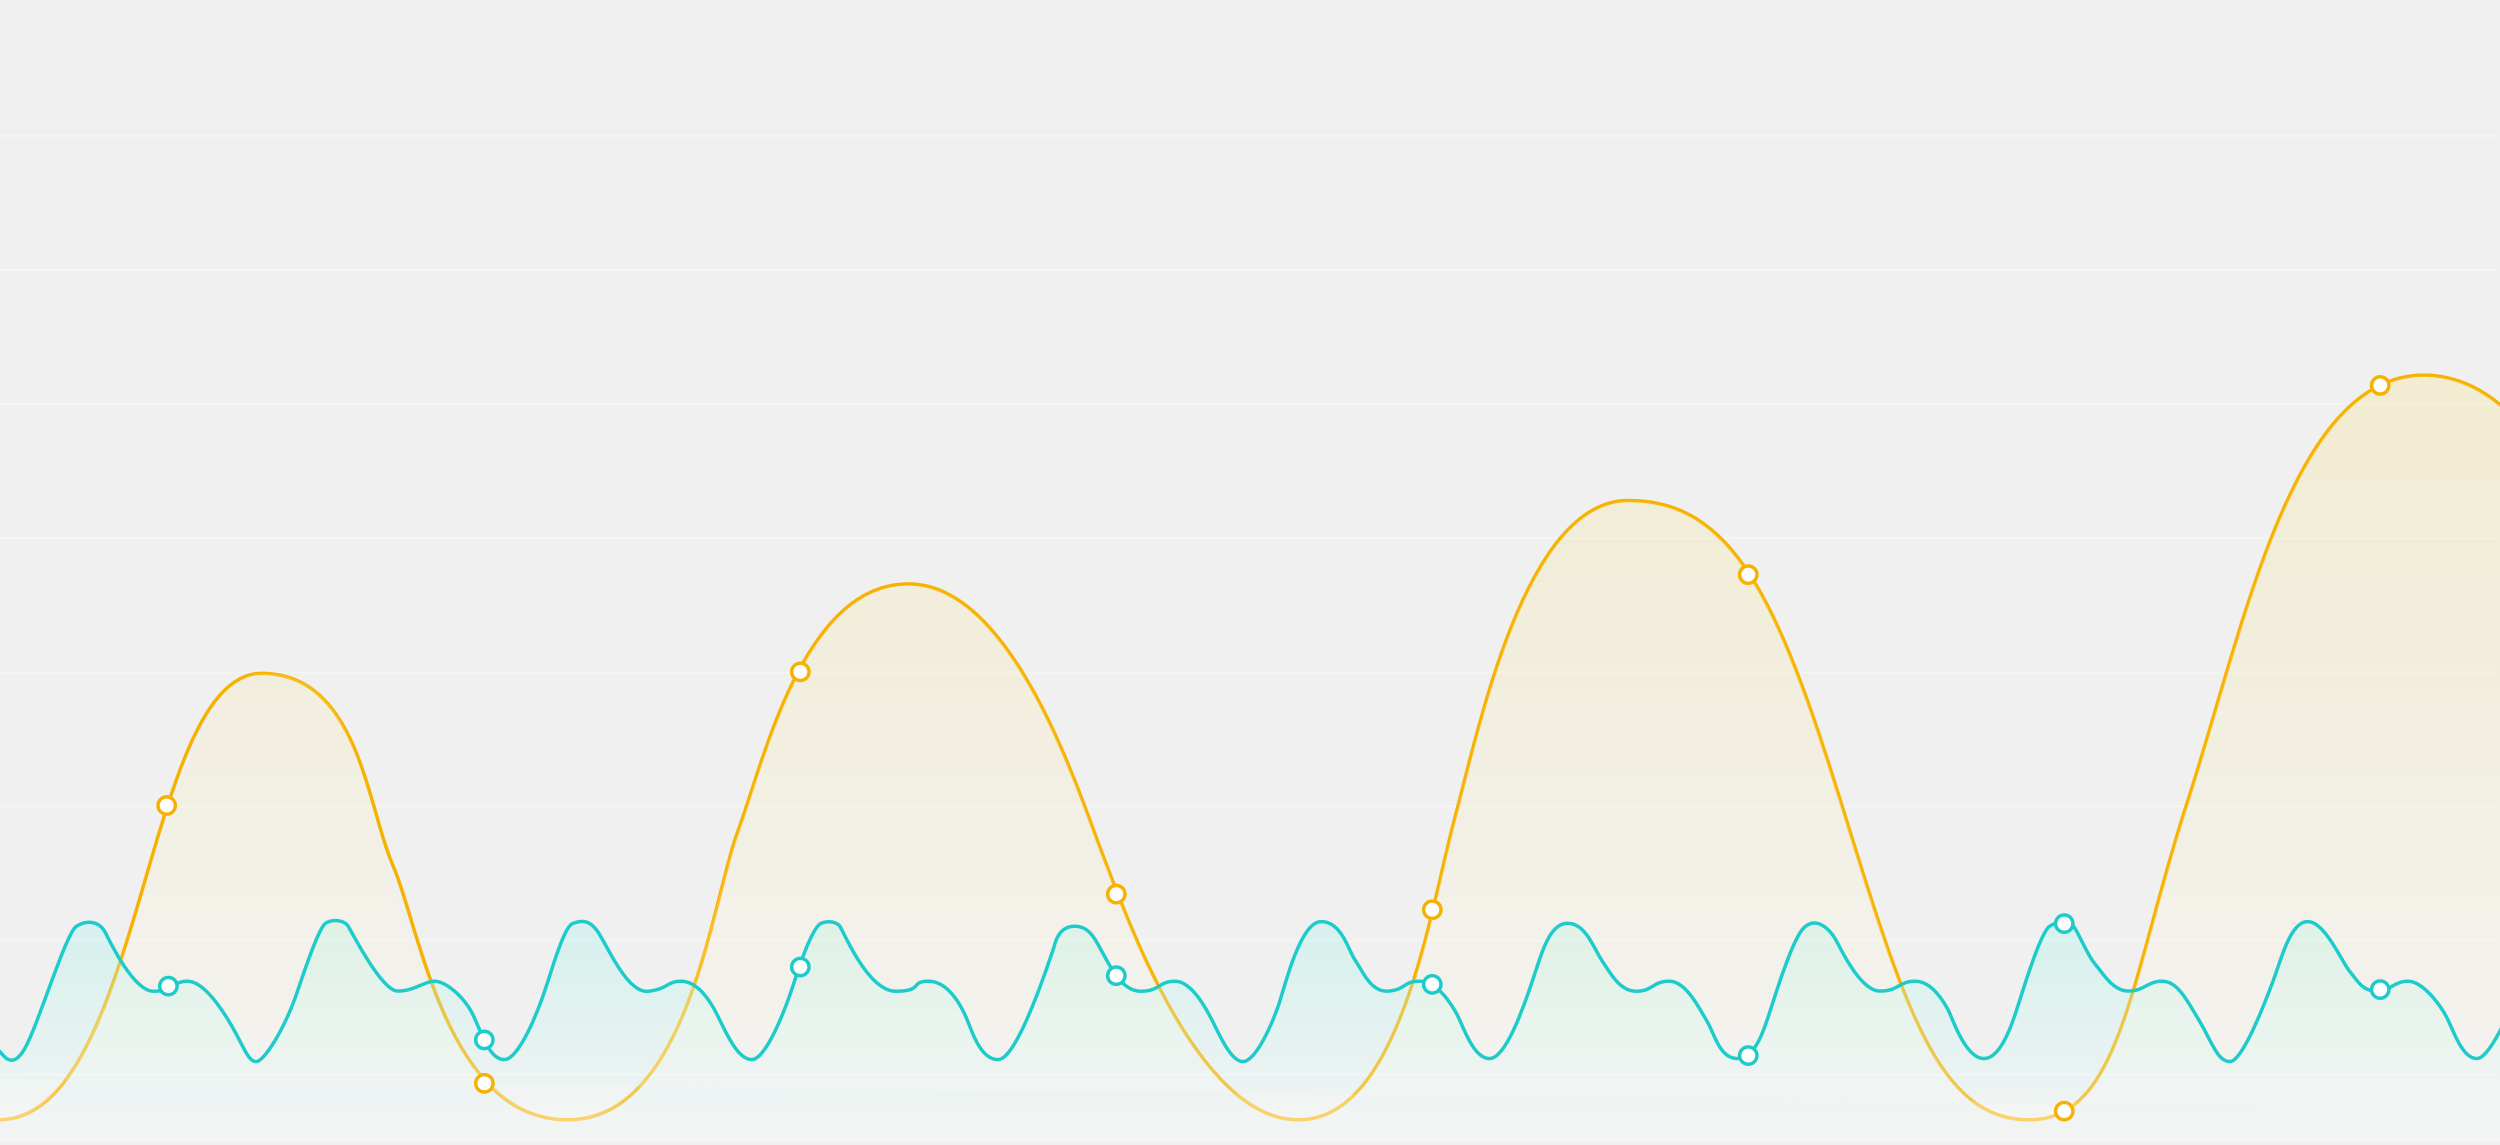
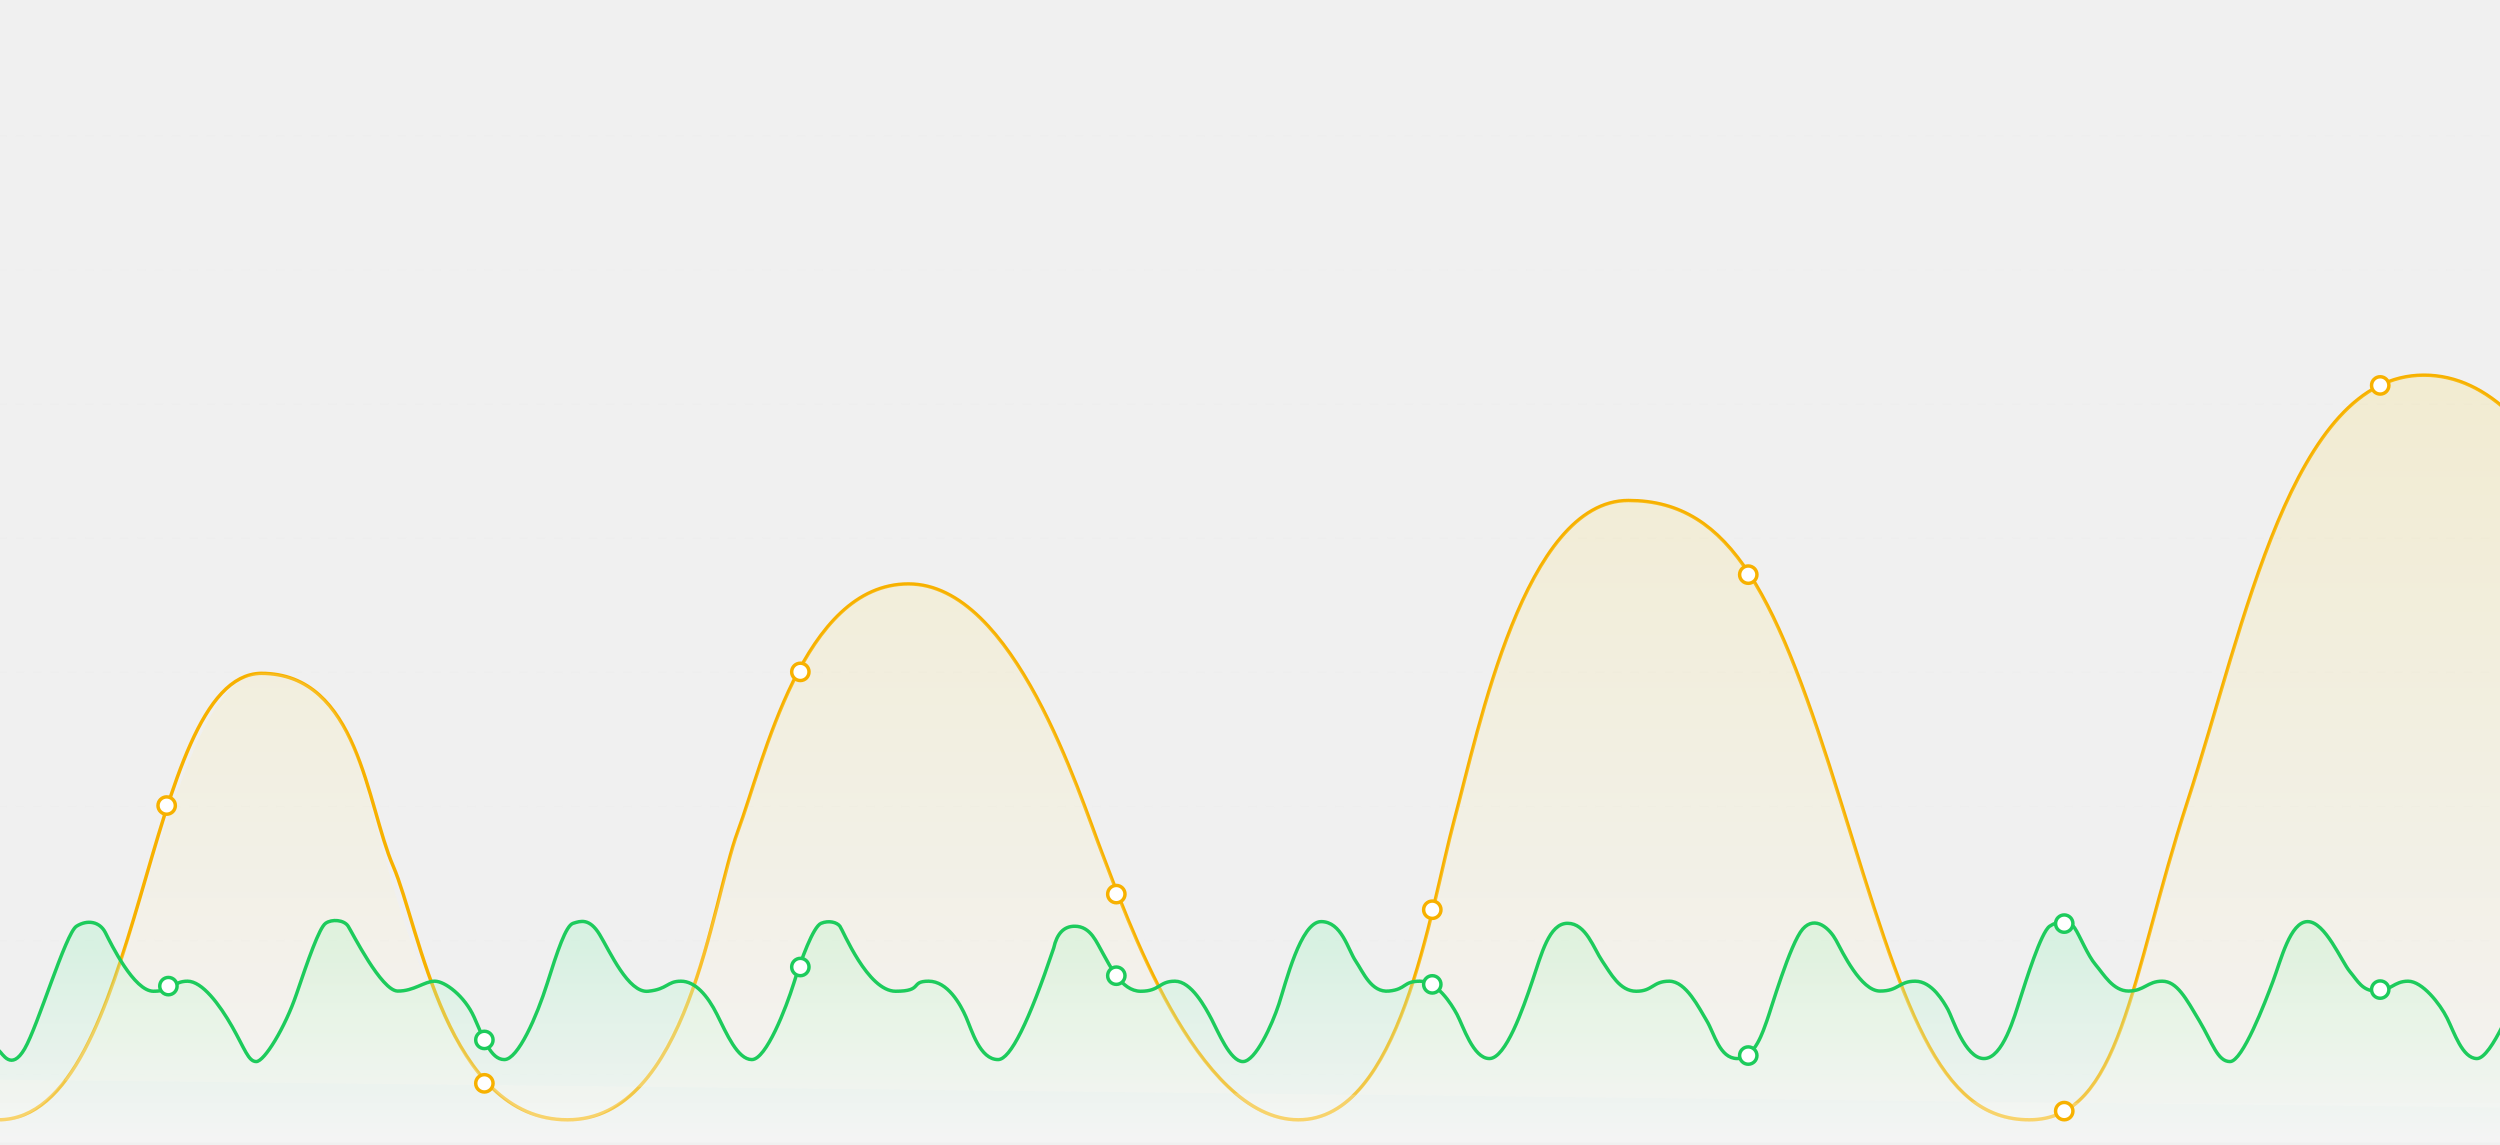
<svg xmlns="http://www.w3.org/2000/svg" class="ot-hero" viewBox="0 0 1440 659" version="1.1">
  <defs>
    <linearGradient x1="54.294%" y1="100%" x2="54.294%" y2="11.129%" id="linearGradient-1">
      <stop stop-color="#FFFFFF" offset="0%" />
-       <stop stop-color="#A0F4EA" stop-opacity="0.977" offset="100%" />
+       <stop stop-color="#A0F4C1" stop-opacity="0.977" offset="100%" />
    </linearGradient>
    <linearGradient x1="50%" y1="21.631%" x2="50%" y2="100%" id="linearGradient-2">
      <stop stop-color="#F7D74B" offset="0%" />
      <stop stop-color="#FFFFFF" offset="100%" />
    </linearGradient>
  </defs>
  <g id="Our-Technology" stroke="none" stroke-width="1" fill="none" fill-rule="evenodd">
    <g id="Desktop-HD" transform="translate(0, -128)" fill-rule="nonzero">
      <g id="header---gold-green" transform="translate(-11, 128)">
-         <g id="grid" stroke="#f5f5f5" stroke-linecap="square">
+         <g id="grid" stroke="#eee" stroke-dasharray="4,6" stroke-linecap="square">
          <path d="M0.5,78.25 L1448.5,78.25" id="Line-10-Copy-2" />
          <path d="M0.5,155.501 L1448.5,155.501" id="Line-10-Copy-3" />
          <path d="M0.5,232.752 L1448.5,232.752" id="Line-10-Copy-4" />
          <path d="M0.5,310.003 L1448.5,310.003" id="Line-10-Copy-5" />
          <path d="M0.5,387.254 L1448.5,387.254" id="Line-10-Copy-6" />
          <path d="M0.5,464.505 L1448.5,464.505" id="Line-10-Copy-7" />
          <path d="M0.5,541.756 L1448.5,541.756" id="Line-10-Copy-7" />
          <path d="M0.5,619.007 L1448.5,619.007" id="Line-10-Copy-7" />
        </g>
        <g id="respiration-graph" transform="translate(10, 51)" stroke="#F7B100" stroke-width="2">
          <path d="M0,594 C84.216,594 83.15,338.026 151.393,336.841 C207.561,336.841 212.21,412.74 227.461,447.847 C242.712,482.954 258.376,594 327.87,594 C397.365,594 410.873,468.552 425.973,427.93 C441.074,387.308 463.405,285.341 524.278,285.341 C585.15,285.341 622.723,406.868 635.9,440.693 C649.078,474.518 690.061,594 748.878,594 C807.696,594 824.488,474.104 838.723,421.173 C852.959,368.241 879.246,237.279 938.955,237.279 C998.664,237.279 1024.885,293.329 1061.252,410.729 C1097.619,528.129 1116.921,594 1169.886,594 C1222.852,594 1228.006,512.471 1261.011,410.729 C1294.016,308.987 1321.152,165.095 1397.128,165.095 C1473.105,165.095 1514.335,301.954 1536.9,410.729 C1559.465,519.504 1605.684,594 1655.832,594 C1705.981,594 1734.707,488.505 1758.149,395.206 C1781.59,301.907 1825.491,3.99930298e-15 1945.508,0 C2065.524,0 2101.173,193.974 2120.928,285.341 C2134.098,346.252 2154.789,400.421 2183,447.847" class="respiration-line" />
        </g>
        <g id="gradients" transform="translate(9, 51)">
          <path d="M1.348,554.109 C3.49,555.789 8.47,566.326 16.17,553.145 C23.871,539.963 39.832,486.425 46.05,482.511 C52.269,478.596 59.404,479.676 62.715,486.229 C66.027,492.781 79.207,519.962 90.422,519.962 C101.638,519.962 101.604,514.173 110.008,514.173 C118.412,514.173 128.42,527.537 135.706,540.341 C142.992,553.145 145.052,560.464 149.613,560.464 C154.175,560.464 166.148,541.083 172.806,521.498 C179.465,501.914 185.898,483.398 189.533,480.822 C193.169,478.246 200.195,478.792 202.554,482.511 C204.914,486.229 221.741,519.734 231.051,519.848 C240.362,519.962 246.505,514.173 252.42,514.173 C258.336,514.173 269.661,522.776 275.097,534.908 C280.532,547.04 284.611,559.318 292.493,559.318 C300.375,559.318 311.252,534.28 317.17,515.536 C323.088,496.792 327.934,482.13 332.12,480.822 C336.307,479.513 341.505,477.607 347.403,487.326 C353.302,497.044 363.947,521.131 375.318,519.962 C386.688,518.792 386.123,514.173 394.234,514.173 C402.345,514.173 409.527,522.35 415.034,533.398 C420.54,544.445 426.889,559.318 435.074,559.318 C443.259,559.318 454.838,529.462 459.163,515.536 C463.487,501.609 470.482,482.65 474.962,480.822 C479.442,478.994 484.043,480.203 485.796,482.511 C487.549,484.818 501.79,519.962 517.896,519.962 C534.003,519.962 525.961,514.173 536.865,514.173 C547.768,514.173 555.159,527.345 558.467,534.908 C561.775,542.471 566.426,559.318 576.899,559.318 C583.882,559.318 594.56,537.906 608.933,495.08 C610.775,486.7 614.808,482.511 621.031,482.511 C630.365,482.511 633.614,491.893 637.387,498.338 C641.159,504.782 647.853,519.962 659.04,519.962 C670.227,519.962 669.386,514.173 678.793,514.173 C688.201,514.173 696.284,529.278 699.929,536.193 C703.573,543.109 710.625,560.464 717.898,560.464 C725.171,560.464 734.728,539.223 738.633,527.379 C742.538,515.536 751.169,479.852 762.973,479.852 C774.776,479.852 778.428,495.974 782.861,502.554 C787.294,509.135 791.879,520.873 802.047,519.848 C812.215,518.823 810.067,514.173 819.842,514.173 C829.616,514.173 837.832,526.927 841.29,533.398 C844.748,539.868 850.549,558.727 859.898,558.727 C869.248,558.727 879.248,530.008 884.594,514.173 C889.941,498.338 894.309,480.822 904.924,480.822 C915.54,480.822 920.029,495.483 924.883,502.554 C929.737,509.626 934.934,519.962 944.496,519.962 C954.058,519.962 953.895,514.173 963.508,514.173 C973.121,514.173 980.654,529.647 985.079,536.949 C989.503,544.25 992.427,558.727 1002.714,558.727 C1013.001,558.727 1017.758,542.122 1019.721,536.949 C1021.684,531.776 1033.111,492.318 1040.385,484.107 C1047.659,475.896 1056.048,484.086 1059.594,490.646 C1063.139,497.206 1073.928,519.848 1084.853,519.848 C1095.777,519.848 1095.537,514.173 1105.181,514.173 C1114.825,514.173 1121.568,526.133 1124.035,530.52 C1126.502,534.908 1133.866,558.727 1144.738,558.727 C1155.611,558.727 1162.378,534.336 1165.633,524.254 C1168.887,514.173 1177.617,485.934 1182.589,482.511 C1187.561,479.087 1194.03,479.091 1197.029,483.557 C1200.028,488.023 1204.507,499.38 1209.104,504.75 C1213.7,510.12 1219.133,519.848 1228.074,519.848 C1237.014,519.848 1238.957,514.173 1247.421,514.173 C1255.885,514.173 1261.159,524.071 1268.794,536.949 C1276.428,549.826 1279.308,560.464 1286.482,560.464 C1293.655,560.464 1306.662,526.439 1311.258,514.173 C1315.855,501.906 1321.185,479.852 1331.22,479.852 C1341.255,479.852 1350.814,503.02 1355.493,508.596 C1360.171,514.173 1362.711,519.848 1370.856,519.848 C1379.001,519.848 1380.894,514.173 1389.066,514.173 C1397.238,514.173 1407.443,527.257 1411.524,535.415 C1415.604,543.573 1420.35,558.727 1428.727,558.727 C1437.104,558.727 1451.283,523.043 1454.417,514.173 C1457.551,505.303 1463.287,485.289 1468.63,481.327 C1473.973,477.364 1478.814,480.914 1479.813,482.511 C1480.813,484.107 1500.725,519.962 1512.331,519.962 C1523.938,519.962 1521.126,514.173 1530.621,514.173 C1540.117,514.173 1547.782,527.355 1552.285,535.415 C1556.789,543.475 1563.204,559.318 1571.707,559.318 C1580.209,559.318 1590.5,529.367 1595.306,515.536 C1600.112,501.704 1605.083,484.839 1610.097,481.824 C1615.11,478.809 1620.903,480.362 1623.105,483.557 C1625.306,486.752 1641.993,519.848 1654.027,519.848 C1666.06,519.848 1665.557,514.173 1673.285,514.173 C1681.013,514.173 1689.621,522.635 1695.45,535.415 C1701.278,548.195 1703.606,558.727 1713.338,558.727 C1723.069,558.727 1728.154,533.265 1735.995,514.173 C1743.835,495.08 1744.351,485.659 1750.347,481.327 C1756.343,476.994 1760.874,479.541 1763.124,481.824 C1765.374,484.107 1782.787,519.718 1795.215,519.718 C1807.642,519.718 1805.664,514.173 1814.174,514.173 C1822.684,514.173 1829.835,528.492 1836.666,538.931 C1843.497,549.371 1848.698,560.464 1853.867,560.464 C1859.037,560.464 1874.139,529.624 1880.484,507.377 C1886.83,485.131 1893.525,481.792 1895.55,480.822 C1897.575,479.852 1903.581,479.131 1906.897,484.107 C1910.213,489.083 1925.905,519.962 1938.383,519.962 C1950.861,519.962 1947.189,514.764 1955.8,514.764 C1964.412,514.764 1974.514,528.302 1978.936,536.949 C1983.357,545.595 1987.422,558.727 1996.494,558.727 C2005.566,558.727 2014.728,532.326 2019.342,517.44 C2023.955,502.554 2030.377,488.259 2033.447,483.557 C2036.516,478.856 2045.005,479.13 2047.626,483.557 C2050.248,487.985 2056.582,496.563 2062.337,504.75 C2068.091,512.937 2070.624,519.848 2080.79,519.848 C2090.955,519.848 2088.867,514.764 2097.346,514.764 C2105.825,514.764 2110.137,520.526 2119.71,536.193 C2129.283,551.86 2130.406,556.287 2135.557,556.287 C2138.991,556.287 2138.991,573.197 2135.557,607.018 L1.348,607.018 C-0.081,570.626 -0.081,552.99 1.348,554.109 Z" class="heart-gradient" fill-opacity="0.3" fill="url(#linearGradient-1)" />
          <path d="M1.163,595.135 C79.108,595.135 93.426,337.686 153.214,336.599 C202.218,336.599 210.165,395.354 219.831,428.748 C229.498,462.141 259.762,595.247 327.916,595.135 C392.527,596.316 412.005,469.447 427.104,428.748 C442.204,388.048 464.534,285.886 525.401,285.886 C586.269,285.886 623.839,407.646 637.015,441.535 C650.192,475.424 691.173,595.135 749.985,595.135 C808.798,595.135 825.589,475.01 839.824,421.977 C854.059,368.945 880.343,237.732 940.048,237.732 C999.753,237.732 1025.971,293.889 1062.335,411.514 C1098.7,529.138 1118,595.135 1170.962,595.135 C1223.924,595.135 1229.077,513.45 1262.079,411.514 C1295.082,309.578 1322.216,165.41 1398.187,165.41 C1474.158,165.41 1515.385,302.531 1537.948,411.514 C1560.511,520.496 1606.727,595.135 1656.872,595.135 C1707.017,595.135 1736.265,481.599 1755.844,411.514 C1775.423,341.428 1818.749,0 1951.073,0 C2083.397,0 2123.904,286.001 2135.96,336.599 C2143.997,370.331 2160.011,407.699 2184,448.703 L2184,595.135 L1.163,570.872 C0.946,622.796 0.946,630.884 1.163,595.135 Z" class="respiration-gradient" fill-opacity="0.2" fill="url(#linearGradient-2)" />
        </g>
-         <g id="heart-graph" transform="translate(10, 529)" stroke="#1DCBCA" stroke-width="2">
+         <g id="heart-graph" transform="translate(10, 529)" stroke="#1DCB5C" stroke-width="2">
          <path d="M0.348,76.109 C2.49,77.789 7.47,88.326 15.17,75.145 C22.871,61.963 38.832,8.425 45.05,4.511 C51.269,0.596 58.404,1.676 61.715,8.229 C65.027,14.781 78.207,41.962 89.422,41.962 C100.638,41.962 100.604,36.173 109.008,36.173 C117.412,36.173 127.42,49.537 134.706,62.341 C141.992,75.145 144.052,82.464 148.613,82.464 C153.175,82.464 165.148,63.083 171.806,43.498 C178.465,23.914 184.898,5.398 188.533,2.822 C192.169,0.246 199.195,0.792 201.554,4.511 C203.914,8.229 220.741,41.734 230.051,41.848 C239.362,41.962 245.505,36.173 251.42,36.173 C257.336,36.173 268.661,44.776 274.097,56.908 C279.532,69.04 283.611,81.318 291.493,81.318 C299.375,81.318 310.252,56.28 316.17,37.536 C322.088,18.792 326.934,4.13 331.12,2.822 C335.307,1.513 340.505,-0.393 346.403,9.326 C352.302,19.044 362.947,43.131 374.318,41.962 C385.688,40.792 385.123,36.173 393.234,36.173 C401.345,36.173 408.527,44.35 414.034,55.398 C419.54,66.445 425.889,81.318 434.074,81.318 C442.259,81.318 453.838,51.462 458.163,37.536 C462.487,23.609 469.482,4.65 473.962,2.822 C478.442,0.994 483.043,2.203 484.796,4.511 C486.549,6.818 500.79,41.962 516.896,41.962 C533.003,41.962 524.961,36.173 535.865,36.173 C546.768,36.173 554.159,49.345 557.467,56.908 C560.775,64.471 565.426,81.318 575.899,81.318 C582.882,81.318 593.56,59.906 607.933,17.08 C609.775,8.7 613.808,4.511 620.031,4.511 C629.365,4.511 632.614,13.893 636.387,20.338 C640.159,26.782 646.853,41.962 658.04,41.962 C669.227,41.962 668.386,36.173 677.793,36.173 C687.201,36.173 695.284,51.278 698.929,58.193 C702.573,65.109 709.625,82.464 716.898,82.464 C724.171,82.464 733.728,61.223 737.633,49.379 C741.538,37.536 750.169,1.852 761.973,1.852 C773.776,1.852 777.428,17.974 781.861,24.554 C786.294,31.135 790.879,42.873 801.047,41.848 C811.215,40.823 809.067,36.173 818.842,36.173 C828.616,36.173 836.832,48.927 840.29,55.398 C843.748,61.868 849.549,80.727 858.898,80.727 C868.248,80.727 878.248,52.008 883.594,36.173 C888.941,20.338 893.309,2.822 903.924,2.822 C914.54,2.822 919.029,17.483 923.883,24.554 C928.737,31.626 933.934,41.962 943.496,41.962 C953.058,41.962 952.895,36.173 962.508,36.173 C972.121,36.173 979.654,51.647 984.079,58.949 C988.503,66.25 991.427,80.727 1001.714,80.727 C1012.001,80.727 1016.758,64.122 1018.721,58.949 C1020.684,53.776 1032.111,14.318 1039.385,6.107 C1046.659,-2.104 1055.048,6.086 1058.594,12.646 C1062.139,19.206 1072.928,41.848 1083.853,41.848 C1094.777,41.848 1094.537,36.173 1104.181,36.173 C1113.825,36.173 1120.568,48.133 1123.035,52.52 C1125.502,56.908 1132.866,80.727 1143.738,80.727 C1154.611,80.727 1161.378,56.336 1164.633,46.254 C1167.887,36.173 1176.617,7.934 1181.589,4.511 C1186.561,1.087 1193.03,1.091 1196.029,5.557 C1199.028,10.023 1203.507,21.38 1208.104,26.75 C1212.7,32.12 1218.133,41.848 1227.074,41.848 C1236.014,41.848 1237.957,36.173 1246.421,36.173 C1254.885,36.173 1260.159,46.071 1267.794,58.949 C1275.428,71.826 1278.308,82.464 1285.482,82.464 C1292.655,82.464 1305.662,48.439 1310.258,36.173 C1314.855,23.906 1320.185,1.852 1330.22,1.852 C1340.255,1.852 1349.814,25.02 1354.493,30.596 C1359.171,36.173 1361.711,41.848 1369.856,41.848 C1378.001,41.848 1379.894,36.173 1388.066,36.173 C1396.238,36.173 1406.443,49.257 1410.524,57.415 C1414.604,65.573 1419.35,80.727 1427.727,80.727 C1436.104,80.727 1450.283,45.043 1453.417,36.173 C1456.551,27.303 1462.287,7.289 1467.63,3.327 C1472.973,-0.636 1477.814,2.914 1478.813,4.511 C1479.813,6.107 1499.725,41.962 1511.331,41.962 C1522.938,41.962 1520.126,36.173 1529.621,36.173 C1539.117,36.173 1546.782,49.355 1551.285,57.415 C1555.789,65.475 1562.204,81.318 1570.707,81.318 C1579.209,81.318 1589.5,51.367 1594.306,37.536 C1599.112,23.704 1604.083,6.839 1609.097,3.824 C1614.11,0.809 1619.903,2.362 1622.105,5.557 C1624.306,8.752 1640.993,41.848 1653.027,41.848 C1665.06,41.848 1664.557,36.173 1672.285,36.173 C1680.013,36.173 1688.621,44.635 1694.45,57.415 C1700.278,70.195 1702.606,80.727 1712.338,80.727 C1722.069,80.727 1727.154,55.265 1734.995,36.173 C1742.835,17.08 1743.351,7.659 1749.347,3.327 C1755.343,-1.006 1759.874,1.541 1762.124,3.824 C1764.374,6.107 1781.787,41.718 1794.215,41.718 C1806.642,41.718 1804.664,36.173 1813.174,36.173 C1821.684,36.173 1828.835,50.492 1835.666,60.931 C1842.497,71.371 1847.698,82.464 1852.867,82.464 C1858.037,82.464 1873.139,51.624 1879.484,29.377 C1885.83,7.131 1892.525,3.792 1894.55,2.822 C1896.575,1.852 1902.581,1.131 1905.897,6.107 C1909.213,11.083 1924.905,41.962 1937.383,41.962 C1949.861,41.962 1946.189,36.764 1954.8,36.764 C1963.412,36.764 1973.514,50.302 1977.936,58.949 C1982.357,67.595 1986.422,80.727 1995.494,80.727 C2004.566,80.727 2013.728,54.326 2018.342,39.44 C2022.955,24.554 2029.377,10.259 2032.447,5.557 C2035.516,0.856 2044.005,1.13 2046.626,5.557 C2049.248,9.985 2055.582,18.563 2061.337,26.75 C2067.091,34.937 2069.624,41.848 2079.79,41.848 C2089.955,41.848 2087.867,36.764 2096.346,36.764 C2104.825,36.764 2109.137,42.526 2118.71,58.193 C2128.283,73.86 2129.406,78.287 2134.557,78.287" class="heart-line" />
        </g>
-         <g id="orange-circles" transform="translate(103, 527)" fill="#FFFFFF" stroke="#1DCBCA" stroke-width="2">
+         <g id="orange-circles" transform="translate(103, 527)" fill="#FFFFFF" stroke="#1DCB5C" stroke-width="2">
          <circle id="Oval-3-Copy-6" cx="5" cy="41" r="5" />
          <circle id="Oval-3-Copy-7" cx="187" cy="72" r="5" />
          <circle id="Oval-3-Copy-8" cx="369" cy="30" r="5" />
          <circle id="Oval-3-Copy-9" cx="551" cy="35" r="5" />
          <circle id="Oval-3-Copy-10" cx="733" cy="40" r="5" />
          <circle id="Oval-3-Copy-11" cx="915" cy="81" r="5" />
          <circle id="Oval-3-Copy-12" cx="1097" cy="5" r="5" />
          <circle id="Oval-3-Copy-13" cx="1279" cy="43" r="5" />
        </g>
        <g id="blue-circles" transform="translate(102, 217)" fill="#FFFFFF" stroke="#F7B100" stroke-width="2">
          <circle id="Oval-3-Copy-6" cx="5" cy="247" r="5" />
          <circle id="Oval-3-Copy-7" cx="188" cy="407" r="5" />
          <circle id="Oval-3-Copy-8" cx="370" cy="170" r="5" />
          <circle id="Oval-3-Copy-9" cx="552" cy="298" r="5" />
          <circle id="Oval-3-Copy-10" cx="734" cy="307" r="5" />
          <circle id="Oval-3-Copy-11" cx="916" cy="114" r="5" />
          <circle id="Oval-3-Copy-12" cx="1098" cy="423" r="5" />
          <circle id="Oval-3-Copy-13" cx="1280" cy="5" r="5" />
        </g>
      </g>
    </g>
  </g>
</svg>
